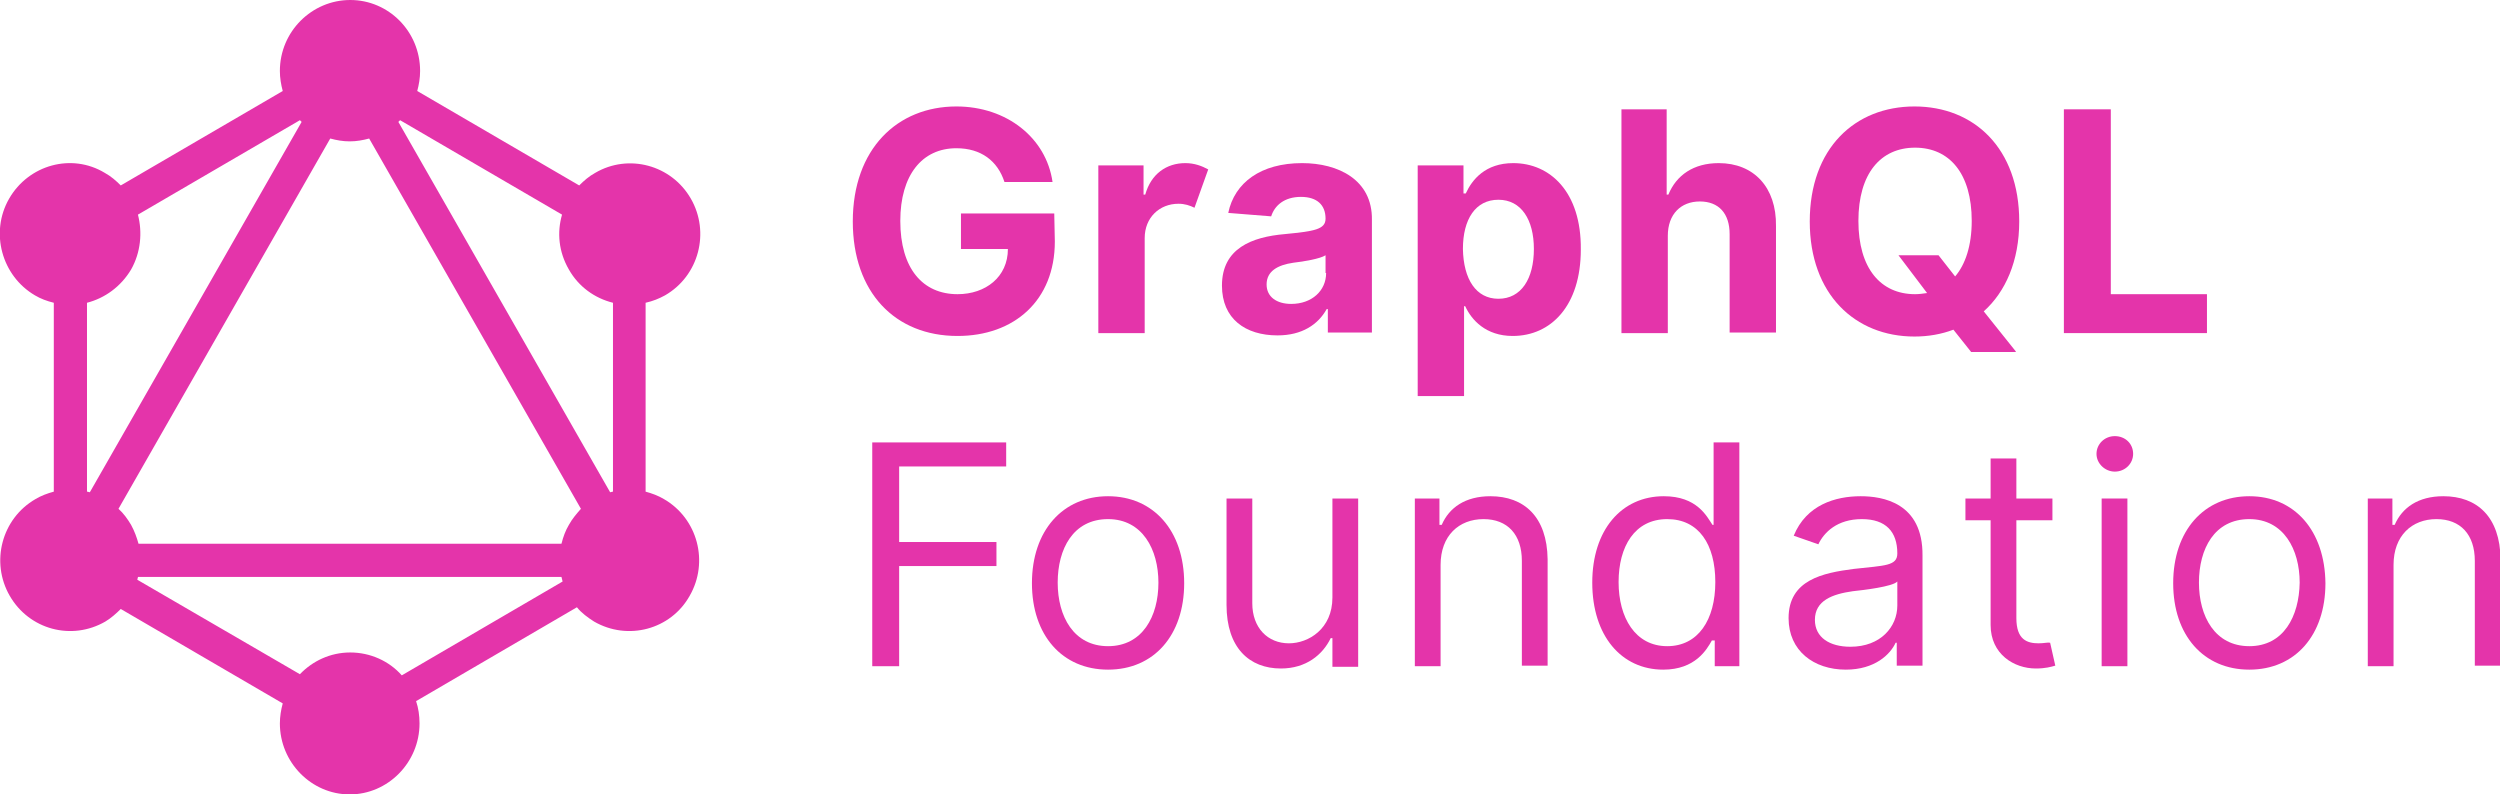
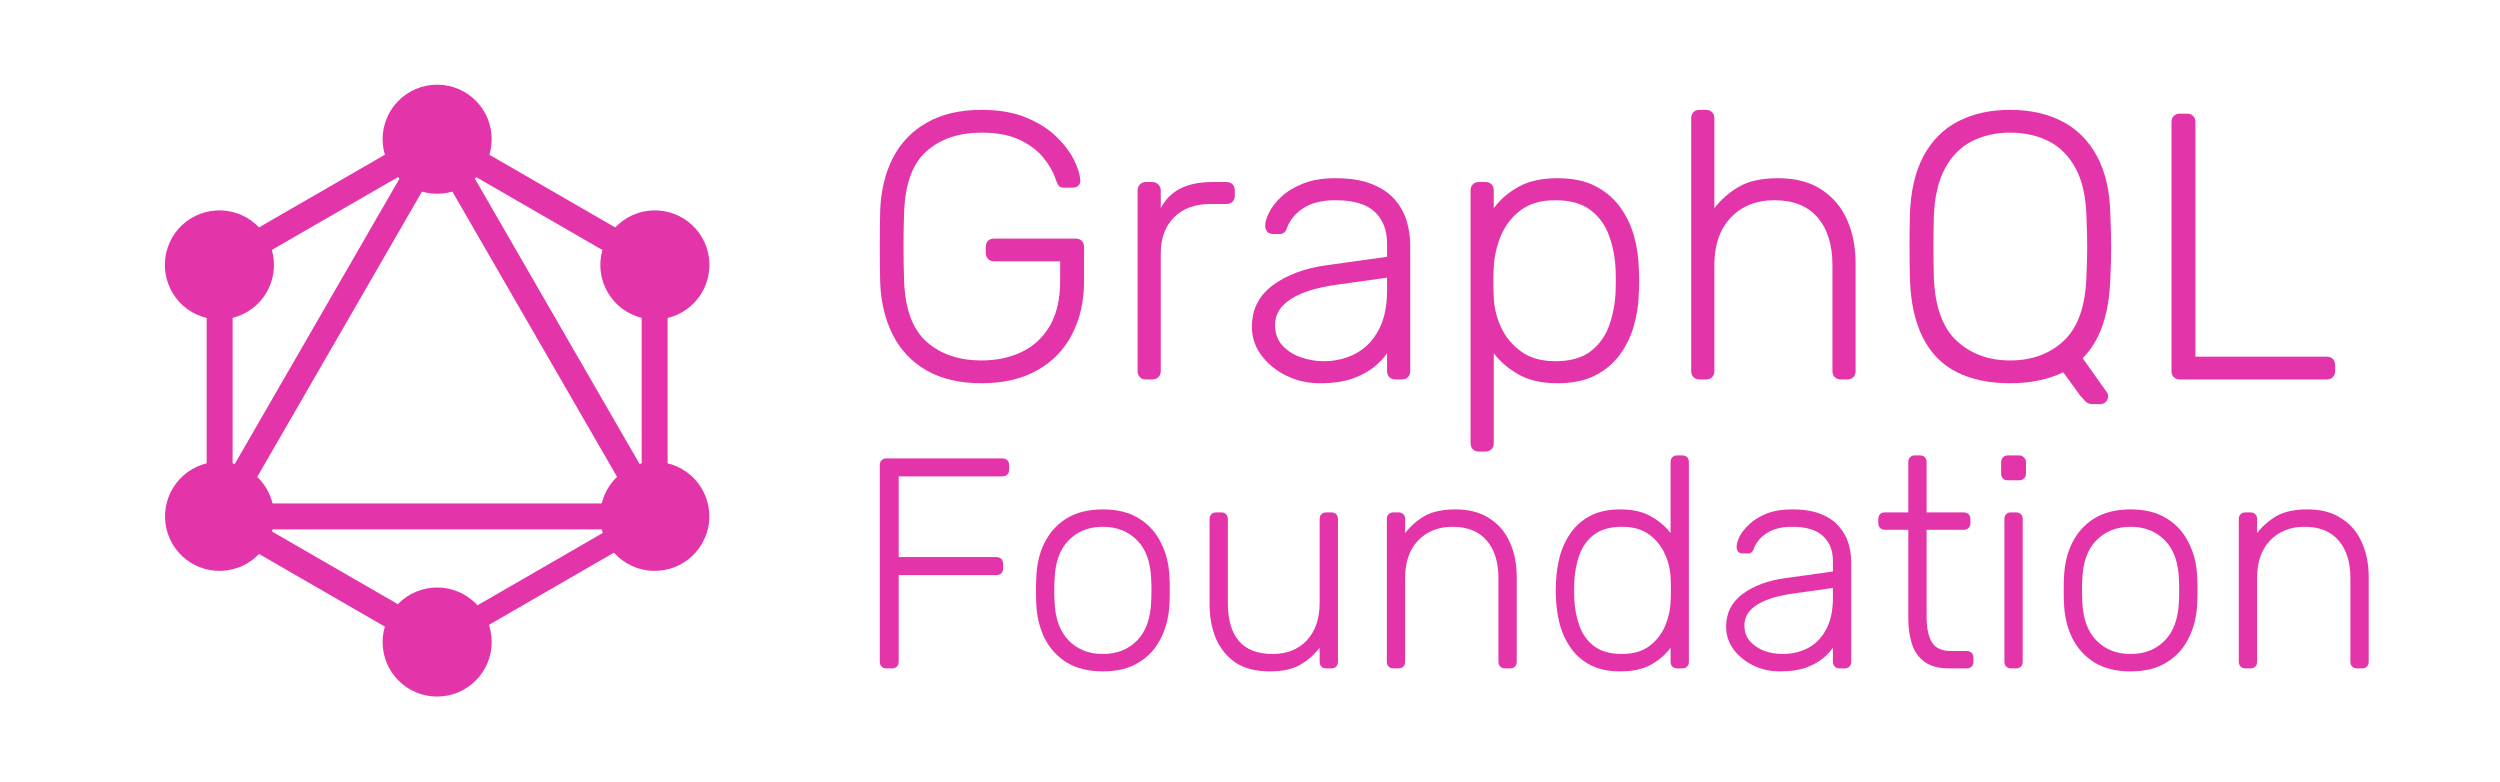
- <svg xmlns="http://www.w3.org/2000/svg" version="1.1" x="0" y="0" width="436.8" height="138.7" viewBox="0, 0, 436.8, 138.7">
-   <g id="Layer_1">
-     <g>
-       <path d="M152.4,116.4 L157.1,116.4 L157.1,98.9 L174.1,98.9 L174.1,94.7 L157.1,94.7 L157.1,81.5 L175.8,81.5 L175.8,77.3 L152.4,77.3 z" fill="#E434AA" />
-       <path d="M193.6,86.7 C185.7,86.7 180.3,92.7 180.3,101.9 C180.3,111 185.6,117 193.6,117 C201.6,117 206.9,111 206.9,101.9 C206.9,92.7 201.5,86.7 193.6,86.7 z M193.6,112.9 C187.6,112.9 184.8,107.7 184.8,101.8 C184.8,95.9 187.5,90.7 193.6,90.7 C199.6,90.7 202.4,96 202.4,101.8 C202.4,107.7 199.6,112.9 193.6,112.9 z" fill="#E434AA" />
-       <path d="M232.8,104.4 C232.8,109.9 228.6,112.4 225.2,112.4 C221.5,112.4 218.8,109.7 218.8,105.4 L218.8,87.1 L214.3,87.1 L214.3,105.7 C214.3,113.2 218.3,116.8 223.8,116.8 C228.2,116.8 231.1,114.4 232.5,111.5 L232.8,111.5 L232.8,116.5 L237.3,116.5 L237.3,87.1 L232.8,87.1 L232.8,104.4 z" fill="#E434AA" />
-       <path d="M260.4,86.7 C256,86.7 253.2,88.7 251.9,91.7 L251.5,91.7 L251.5,87.1 L247.2,87.1 L247.2,116.4 L251.7,116.4 L251.7,98.7 C251.7,93.6 254.9,90.7 259.2,90.7 C263.4,90.7 265.9,93.4 265.9,98 L265.9,116.3 L270.4,116.3 L270.4,97.7 C270.3,90.3 266.3,86.7 260.4,86.7 z" fill="#E434AA" />
-       <path d="M299.6,91.7 L299.2,91.7 C298.2,90.2 296.5,86.7 290.7,86.7 C283.3,86.7 278.2,92.6 278.2,101.8 C278.2,111.1 283.3,117 290.6,117 C296.2,117 298.2,113.5 299.1,111.9 L299.6,111.9 L299.6,116.4 L303.9,116.4 L303.9,77.3 L299.4,77.3 L299.4,91.7 L299.6,91.7 z M291.3,112.9 C285.7,112.9 282.8,107.9 282.8,101.7 C282.8,95.5 285.6,90.7 291.3,90.7 C296.8,90.7 299.7,95.1 299.7,101.7 C299.7,108.3 296.7,112.9 291.3,112.9 z" fill="#E434AA" />
-       <path d="M325.1,86.7 C320.7,86.7 315.6,88.2 313.4,93.6 L317.7,95.1 C318.7,93 321,90.7 325.3,90.7 C329.5,90.7 331.5,92.9 331.5,96.7 C331.5,98.9 329.3,98.8 323.9,99.4 C318.5,100.1 312.5,101.3 312.5,108 C312.5,113.7 316.9,117 322.5,117 C327.6,117 330.3,114.3 331.2,112.3 L331.4,112.3 L331.4,116.3 L335.9,116.3 L335.9,97.1 C336,87.8 328.9,86.7 325.1,86.7 z M331.5,105.8 C331.5,109.5 328.6,113 323.3,113 C319.7,113 317.1,111.4 317.1,108.3 C317.1,104.9 320.2,103.8 323.7,103.3 C325.6,103.1 330.7,102.5 331.5,101.6 L331.5,105.8 L331.5,105.8 z" fill="#E434AA" />
-       <path d="M356.2,112.4 C354.2,112.4 352.3,111.8 352.3,108 L352.3,90.9 L358.6,90.9 L358.6,87.1 L352.3,87.1 L352.3,80.1 L347.8,80.1 L347.8,87.1 L343.4,87.1 L343.4,90.9 L347.8,90.9 L347.8,109.2 C347.8,114.3 351.9,116.8 355.7,116.8 C357.4,116.8 358.4,116.5 359.1,116.3 L358.2,112.3 C357.8,112.2 357.2,112.4 356.2,112.4 z" fill="#E434AA" />
-       <path d="M367.2,87.1 L371.7,87.1 L371.7,116.4 L367.2,116.4 z" fill="#E434AA" />
-       <path d="M369.5,76.2 C367.7,76.2 366.3,77.6 366.3,79.3 C366.3,81 367.8,82.4 369.5,82.4 C371.3,82.4 372.7,81 372.7,79.3 C372.7,77.5 371.3,76.2 369.5,76.2 z" fill="#E434AA" />
-       <path d="M393,86.7 C385.1,86.7 379.7,92.7 379.7,101.9 C379.7,111 385,117 393,117 C401,117 406.3,111 406.3,101.9 C406.2,92.7 400.9,86.7 393,86.7 z M393,112.9 C387,112.9 384.2,107.7 384.2,101.8 C384.2,95.9 386.9,90.7 393,90.7 C399,90.7 401.8,96 401.8,101.8 C401.7,107.7 399,112.9 393,112.9 z" fill="#E434AA" />
-       <path d="M426.9,86.7 C422.5,86.7 419.7,88.7 418.4,91.7 L418,91.7 L418,87.1 L413.7,87.1 L413.7,116.4 L418.2,116.4 L418.2,98.7 C418.2,93.6 421.4,90.7 425.7,90.7 C429.9,90.7 432.4,93.4 432.4,98 L432.4,116.3 L436.9,116.3 L436.9,97.7 C436.8,90.3 432.8,86.7 426.9,86.7 z" fill="#E434AA" />
-       <path d="M184.2,37.3 L167.9,37.3 L167.9,43.5 L176.1,43.5 C176.1,48.4 172.2,51.4 167.3,51.4 C161.2,51.4 157.3,46.9 157.3,38.6 C157.3,30.6 161.1,25.9 167.1,25.9 C171.4,25.9 174.3,28.1 175.5,31.8 L183.9,31.8 C182.8,24.1 175.9,18.6 167.1,18.6 C156.8,18.6 149,26 149,38.7 C149,51.1 156.4,58.7 167.3,58.7 C177.2,58.7 184.3,52.5 184.3,42.2 L184.2,37.3 L184.2,37.3 z" fill="#E434AA" />
-       <path d="M200.1,34 L199.8,34 L199.8,28.9 L191.9,28.9 L191.9,58.2 L200,58.2 L200,41.6 C200,38 202.6,35.6 205.9,35.6 C207,35.6 207.9,35.9 208.7,36.3 L211.1,29.6 C210,29 208.7,28.5 207.1,28.5 C203.8,28.5 201.1,30.4 200.1,34 z" fill="#E434AA" />
-       <path d="M227.5,28.5 C220.3,28.5 215.7,31.9 214.6,37.2 L222.1,37.8 C222.7,35.9 224.4,34.4 227.3,34.4 C230.1,34.4 231.6,35.8 231.6,38.2 C231.6,40.1 229.6,40.4 224.5,40.9 C218.7,41.4 213.5,43.4 213.5,49.9 C213.5,55.7 217.6,58.6 223.2,58.6 C227.5,58.6 230.3,56.7 231.8,54 L232,54 L232,58.1 L239.7,58.1 L239.7,38.4 C239.8,31.4 233.8,28.5 227.5,28.5 z M231.7,47.7 C231.7,50.8 229.2,53.1 225.6,53.1 C223.1,53.1 221.3,51.9 221.3,49.7 C221.3,47.4 223.2,46.3 226,45.9 C227.8,45.7 230.7,45.2 231.6,44.6 L231.6,47.7 L231.7,47.7 z" fill="#E434AA" />
-       <path d="M264.4,28.5 C259.5,28.5 257.2,31.4 256.1,33.8 L255.7,33.8 L255.7,28.9 L247.7,28.9 L247.7,69.2 L255.8,69.2 L255.8,53.5 L256,53.5 C257.1,55.9 259.6,58.7 264.3,58.7 C271,58.7 276.2,53.4 276.2,43.6 C276.3,33.5 270.8,28.5 264.4,28.5 z M261.8,52.2 C257.9,52.2 255.7,48.8 255.6,43.5 C255.6,38.3 257.8,34.9 261.8,34.9 C265.8,34.9 268,38.4 268,43.5 C268,48.7 265.8,52.2 261.8,52.2 z" fill="#E434AA" />
-       <path d="M300.3,28.5 C295.9,28.5 292.9,30.6 291.5,34 L291.2,34 L291.2,19.1 L283.3,19.1 L283.3,58.2 L291.4,58.2 L291.4,41.2 C291.4,37.4 293.7,35.2 297,35.2 C300.3,35.2 302.2,37.3 302.2,40.9 L302.2,58.1 L310.3,58.1 L310.3,39.5 C310.4,32.7 306.4,28.5 300.3,28.5 z" fill="#E434AA" />
-       <path d="M352.2,61.4 L346.6,54.4 C350.4,51 352.8,45.6 352.8,38.7 C352.8,25.9 344.9,18.6 334.5,18.6 C324.1,18.6 316.2,25.9 316.2,38.7 C316.2,51.4 324.1,58.8 334.5,58.8 C336.9,58.8 339.2,58.4 341.3,57.6 L344.4,61.5 L352.2,61.5 L352.2,61.4 z M341.6,48.3 L338.7,44.6 L331.7,44.6 L336.7,51.2 C336,51.3 335.3,51.4 334.6,51.4 C328.6,51.4 324.7,46.9 324.7,38.6 C324.7,30.3 328.6,25.8 334.6,25.8 C340.6,25.8 344.5,30.3 344.5,38.6 C344.5,42.9 343.4,46.2 341.6,48.3 z" fill="#E434AA" />
-       <path d="M385.6,51.4 L368.8,51.4 L368.8,19.1 L360.6,19.1 L360.6,58.2 L385.6,58.2 z" fill="#E434AA" />
-       <path d="M116.2,51.6 C122.1,48.2 124.1,40.6 120.7,34.7 C117.3,28.8 109.8,26.8 104,30.2 C102.9,30.8 102,31.6 101.2,32.4 L72.9,15.9 C73.2,14.8 73.4,13.6 73.4,12.4 C73.4,5.5 67.9,-0 61.2,-0 C54.5,-0 48.9,5.5 48.9,12.4 C48.9,13.6 49.1,14.8 49.4,15.9 L21.1,32.4 C20.3,31.6 19.4,30.8 18.3,30.2 C12.5,26.7 5,28.8 1.6,34.7 C-1.8,40.6 0.3,48.2 6.1,51.6 C7.1,52.2 8.2,52.6 9.4,52.9 L9.4,85.9 C8.3,86.2 7.2,86.6 6.2,87.2 C0.3,90.6 -1.7,98.2 1.7,104.1 C5.1,110 12.5,112 18.4,108.6 C19.4,108 20.3,107.2 21.1,106.4 L49.4,122.9 C49.1,124 48.9,125.2 48.9,126.4 C48.9,133.2 54.4,138.8 61.1,138.8 C67.8,138.8 73.3,133.2 73.3,126.4 C73.3,125 73.1,123.7 72.7,122.5 L100.8,106.1 C101.6,107.1 102.7,107.9 103.8,108.6 C109.7,112 117.2,110 120.5,104.1 C123.9,98.2 121.9,90.6 116,87.2 C115,86.6 113.9,86.2 112.8,85.9 L112.8,52.9 C114.1,52.6 115.1,52.2 116.2,51.6 z M15.7,86 C15.5,86 15.4,85.9 15.2,85.9 L15.2,52.9 C18.3,52.1 21.1,50.1 22.9,47.1 C24.6,44.1 24.9,40.6 24.1,37.5 L52.4,21 C52.5,21.1 52.6,21.2 52.7,21.3 L15.7,86 z M70.2,118 C68,115.5 64.7,114 61.2,114 C57.7,114 54.6,115.5 52.4,117.8 L24,101.3 C24,101.1 24.1,101 24.1,100.8 L98.1,100.8 C98.2,101.1 98.2,101.3 98.3,101.6 L70.2,118 z M99.4,91.7 C98.8,92.7 98.4,93.8 98.1,95 L24.2,95 C23.9,93.9 23.5,92.8 22.9,91.7 C22.3,90.7 21.6,89.7 20.7,88.9 L57.7,24.2 C58.8,24.5 59.9,24.7 61.1,24.7 C62.3,24.7 63.4,24.5 64.5,24.2 L101.5,88.9 C100.8,89.7 100,90.6 99.4,91.7 z M107.1,85.9 C106.9,85.9 106.8,86 106.6,86 L69.6,21.3 C69.7,21.2 69.8,21.1 69.9,21 L98.2,37.5 C97.3,40.6 97.6,44 99.4,47.1 C101.1,50.1 103.9,52.1 107.1,52.9 C107.1,52.9 107.1,85.9 107.1,85.9 z" fill="#E434AA" />
+ <svg xmlns="http://www.w3.org/2000/svg" version="1.1" x="0" y="0" width="1600" height="500" viewBox="0, 0, 1600, 500" id="svg56">
+   <defs id="defs60" />
+   <g id="g1213">
+     <g id="GraphQL-mark">
+       <path d="m 137.239,352.66 -14.376,-8.3 160.15,-277.38 14.376,8.3 z" fill="#e434aa" id="path7" />
+       <path d="m 119.571,322.2 h 320.3 v 16.6 h -320.3 z" fill="#e434aa" id="path9" />
+       <path d="m 286.119,424.026 -160.21,-92.5 8.3,-14.376 160.21,92.5 z" fill="#e434aa" id="path11" />
+       <path d="m 425.293,182.947 -160.21,-92.5 8.301,-14.376 160.21,92.5 z" fill="#e434aa" id="path13" />
+       <path d="m 134.253,182.883 -8.3,-14.375 160.21,-92.5 8.301,14.375 z" fill="#e434aa" id="path15" />
+       <path d="m 422.339,352.663 -160.15,-277.38 14.376,-8.3 160.15,277.38 z" fill="#e434aa" id="path17" />
+       <path d="m 132.271,157.5 h 16.6 v 185 h -16.6 z" fill="#e434aa" id="path19" />
+       <path d="m 410.671,157.5 h 16.6 v 185 h -16.6 z" fill="#e434aa" id="path21" />
+       <path d="m 283.293,416.999 -7.25,-12.557 139.339,-80.45 7.25,12.557 z" fill="#e434aa" id="path23" />
+       <path d="m 449.272,347.9 c -9.6,16.7 -31,22.4 -47.7,12.8 -16.701,-9.6 -22.4,-31 -12.8,-47.7 9.599,-16.7 31,-22.4 47.699,-12.8 16.801,9.7 22.5,31 12.801,47.7" fill="#e434aa" id="path25" />
+       <path d="m 170.671,187 c -9.6,16.7 -31,22.4 -47.7,12.8 -16.7,-9.6 -22.4,-31 -12.8,-47.7 9.6,-16.7 31,-22.4 47.7,-12.8 16.7,9.7 22.4,31 12.8,47.7" fill="#e434aa" id="path27" />
+       <path d="m 110.271,347.9 c -9.6,-16.7 -3.9,-38 12.8,-47.7 16.7,-9.6 38,-3.9 47.7,12.8 9.6,16.7 3.9,38 -12.8,47.7 -16.8,9.6 -38.1,3.9 -47.7,-12.8" fill="#e434aa" id="path29" />
+       <path d="m 388.871,187 c -9.6,-16.7 -3.9,-38 12.8,-47.7 16.7,-9.6 38,-3.9 47.7,12.8 9.6,16.7 3.9,38 -12.8,47.7 -16.7,9.6 -38.1,3.9 -47.7,-12.8" fill="#e434aa" id="path31" />
+       <path d="m 279.771,445.8 c -19.3,0 -34.9,-15.6 -34.9,-34.9 0,-19.3 15.6,-34.9 34.9,-34.9 19.301,0 34.9,15.6 34.9,34.9 0,19.2 -15.599,34.9 -34.9,34.9" fill="#e434aa" id="path33" />
+       <path d="m 279.771,124 c -19.3,0 -34.9,-15.6 -34.9,-34.9 0,-19.3 15.6,-34.9 34.9,-34.9 19.301,0 34.9,15.6 34.9,34.9 0,19.3 -15.599,34.9 -34.9,34.9" fill="#e434aa" id="path35" />
+     </g>
+     <g id="g1175">
+       <g id="GraphQL-text" transform="translate(0,-89.50873)">
+         <path d="m 1395.102,332.35 q -2.43,0 -3.888,-1.458 -1.458,-1.458 -1.458,-3.888 V 167.596 q 0,-2.43 1.458,-3.888 1.458,-1.458 3.888,-1.458 h 4.617 q 2.43,0 3.888,1.458 1.458,1.458 1.458,3.888 V 317.77 h 83.835 q 2.673,0 4.131,1.458 1.458,1.458 1.458,4.131 v 3.645 q 0,2.43 -1.458,3.888 -1.458,1.458 -4.131,1.458 z" fill="#e434aa" id="path38" />
+         <path d="m 1338.969,348.145 q -2.673,0 -4.618,-2.066 -1.944,-2.065 -3.158,-3.523 L 1320.5,327.733 q -14.579,7.047 -34.02,7.047 -20.168,0 -34.262,-7.169 -14.094,-7.168 -21.628,-22.113 -7.533,-14.944 -8.262,-37.786 -0.243,-10.935 -0.243,-20.412 0,-9.477 0.243,-20.412 0.729,-22.599 8.749,-37.544 8.018,-14.944 22.234,-22.234 14.215,-7.29 33.169,-7.29 18.954,0 33.17,7.29 14.215,7.29 22.356,22.234 8.14,14.945 8.626,37.544 0.487,10.935 0.487,20.412 0,9.477 -0.487,20.412 -1.215,34.749 -17.739,51.03 l 15.552,21.87 q 0.243,0.243 0.487,0.85 0.242,0.608 0.242,1.823 0,1.944 -1.458,3.402 -1.457,1.458 -3.402,1.458 z M 1286.48,320.2 q 20.899,0 34.385,-12.636 13.486,-12.636 14.458,-41.067 0.486,-10.935 0.486,-19.197 0,-8.262 -0.486,-19.197 -0.485,-18.954 -6.925,-30.861 -6.44,-11.907 -17.253,-17.375 -10.813,-5.467 -24.665,-5.467 -13.608,0 -24.421,5.467 -10.814,5.468 -17.253,17.375 -6.44,11.907 -7.169,30.861 -0.242,10.935 -0.242,19.197 0,8.262 0.242,19.197 0.972,28.431 14.581,41.067 13.607,12.636 34.262,12.636 z" fill="#e434aa" id="path40" />
+         <path d="m 1087.707,332.35 q -2.43,0 -3.888,-1.458 -1.458,-1.458 -1.458,-3.888 V 165.166 q 0,-2.43 1.458,-3.888 1.458,-1.458 3.888,-1.458 h 4.131 q 2.43,0 3.888,1.458 1.458,1.458 1.458,3.888 v 57.591 q 6.561,-8.505 15.916,-13.851 9.356,-5.346 24.908,-5.346 16.524,0 27.58,7.168 11.057,7.169 16.524,19.44 5.468,12.272 5.468,27.824 v 69.012 q 0,2.43 -1.458,3.888 -1.458,1.458 -3.888,1.458 h -4.131 q -2.43,0 -3.888,-1.458 -1.458,-1.458 -1.458,-3.888 v -67.797 q 0,-19.44 -9.477,-30.497 -9.477,-11.056 -27.702,-11.056 -17.253,0 -27.824,11.056 -10.57,11.057 -10.57,30.497 v 67.797 q 0,2.43 -1.458,3.888 -1.458,1.458 -3.888,1.458 z" fill="#e434aa" id="path42" />
+         <path d="m 946.524,378.52 q -2.43,0 -3.888,-1.458 -1.458,-1.458 -1.458,-3.888 V 211.336 q 0,-2.43 1.458,-3.888 1.458,-1.458 3.888,-1.458 h 4.131 q 2.43,0 3.888,1.458 1.458,1.458 1.458,3.888 v 11.421 q 6.075,-8.262 15.916,-13.73 9.842,-5.467 24.908,-5.467 14.337,0 24.057,4.981 9.72,4.982 15.795,13.244 6.075,8.262 8.991,18.468 2.916,10.206 3.159,20.898 0.243,3.645 0.243,8.019 0,4.374 -0.243,8.019 -0.243,10.692 -3.159,20.898 -2.916,10.206 -8.991,18.468 -6.075,8.262 -15.795,13.243 -9.72,4.982 -24.057,4.982 -15.066,0 -24.908,-5.589 -9.841,-5.589 -15.916,-13.608 v 57.591 q 0,2.43 -1.458,3.888 -1.458,1.458 -3.888,1.458 z m 48.843,-57.834 q 14.337,0 22.599,-6.318 8.262,-6.318 11.907,-16.524 3.645,-10.206 4.131,-21.87 0.243,-6.804 0,-13.608 -0.486,-11.664 -4.131,-21.87 -3.645,-10.206 -11.907,-16.524 -8.262,-6.318 -22.599,-6.318 -13.851,0 -22.356,6.561 -8.505,6.561 -12.515,16.402 -4.009,9.842 -4.495,19.805 -0.243,3.645 -0.243,9.477 0,5.832 0.243,9.477 0.243,9.72 4.495,19.197 4.253,9.477 12.879,15.795 8.627,6.318 21.992,6.318 z" fill="#e434aa" id="path44" />
+         <path d="m 844.707,334.78 q -11.664,0 -21.506,-4.86 -9.841,-4.86 -15.916,-13.001 -6.075,-8.14 -6.075,-18.346 0,-16.524 13.365,-26.487 13.365,-9.963 34.749,-12.879 l 38.394,-5.346 v -8.505 q 0,-12.879 -7.898,-20.291 -7.897,-7.411 -25.15,-7.411 -12.636,0 -20.412,4.981 -7.776,4.982 -10.692,13.001 -1.215,3.645 -4.617,3.645 h -3.888 q -2.916,0 -4.131,-1.58 -1.215,-1.579 -1.215,-3.766 0,-3.402 2.551,-8.505 2.552,-5.103 7.898,-10.085 5.346,-4.981 13.851,-8.383 8.505,-3.402 20.655,-3.402 14.337,0 23.692,3.888 9.356,3.888 14.58,10.084 5.225,6.197 7.412,13.73 2.187,7.533 2.187,14.823 v 80.919 q 0,2.43 -1.458,3.888 -1.458,1.458 -3.888,1.458 h -4.131 q -2.43,0 -3.888,-1.458 -1.458,-1.458 -1.458,-3.888 v -11.421 q -2.916,4.374 -8.262,8.748 -5.346,4.374 -13.73,7.411 -8.383,3.038 -21.019,3.038 z m 2.43,-14.094 q 11.178,0 20.412,-4.86 9.234,-4.86 14.701,-14.944 5.468,-10.085 5.468,-25.394 v -8.262 l -31.347,4.374 q -19.926,2.673 -30.132,9.234 -10.206,6.561 -10.206,16.524 0,8.019 4.617,13.122 4.617,5.103 11.785,7.654 7.169,2.552 14.702,2.552 z" fill="#e434aa" id="path46" />
+         <path d="m 733.413,332.35 q -2.43,0 -3.888,-1.458 -1.458,-1.458 -1.458,-3.888 V 211.579 q 0,-2.43 1.458,-4.01 1.458,-1.579 3.888,-1.579 h 3.888 q 2.43,0 4.009,1.579 1.58,1.58 1.58,4.01 v 11.178 q 4.374,-8.505 12.636,-12.636 8.262,-4.131 20.412,-4.131 h 8.991 q 2.43,0 3.888,1.458 1.458,1.458 1.458,3.888 v 3.402 q 0,2.43 -1.458,3.888 -1.458,1.458 -3.888,1.458 H 774.48 q -14.58,0 -23.085,8.505 -8.505,8.505 -8.505,23.085 v 75.33 q 0,2.43 -1.58,3.888 -1.579,1.458 -4.009,1.458 z" fill="#e434aa" id="path48" />
+         <path d="m 628.194,334.78 q -20.898,0 -35.114,-8.141 -14.215,-8.14 -21.627,-22.72 -7.411,-14.58 -8.141,-33.534 -0.242,-10.935 -0.242,-23.085 0,-12.15 0.242,-23.085 0.73,-19.197 8.141,-33.656 7.412,-14.458 21.749,-22.599 14.337,-8.14 34.992,-8.14 16.767,0 28.673,4.981 11.908,4.982 19.44,12.393 7.534,7.412 11.179,14.945 3.644,7.533 3.888,12.636 0.243,2.187 -1.215,3.523 -1.458,1.337 -3.888,1.337 h -5.347 q -2.187,0 -3.158,-1.094 -0.972,-1.093 -1.944,-3.766 -2.43,-7.533 -8.141,-14.459 -5.71,-6.925 -15.309,-11.421 -9.599,-4.495 -24.178,-4.495 -21.627,0 -35.114,11.785 -13.486,11.786 -14.458,39.245 -0.729,21.87 0,43.74 0.972,27.216 14.458,39.123 13.487,11.907 35.114,11.907 14.337,0 25.758,-5.468 11.42,-5.467 17.982,-16.767 6.561,-11.299 6.561,-28.795 v -12.393 h -42.282 q -2.43,0 -3.888,-1.58 -1.458,-1.579 -1.458,-4.009 v -3.402 q 0,-2.673 1.458,-4.131 1.458,-1.458 3.888,-1.458 h 52.002 q 2.673,0 4.131,1.458 1.458,1.458 1.458,4.131 v 21.384 q 0,19.44 -7.655,34.263 -7.654,14.823 -22.356,23.085 -14.702,8.262 -35.599,8.262 z" fill="#e434aa" id="path50" />
+       </g>
+       <g id="g1154">
+         <path d="m 567.294,427.769 q -1.92,0 -3.072,-1.152 -1.152,-1.152 -1.152,-3.072 v -125.76 q 0,-2.112 1.152,-3.264 1.152,-1.152 3.072,-1.152 h 74.112 q 2.112,0 3.264,1.152 1.152,1.152 1.152,3.264 v 2.88 q 0,1.92 -1.152,3.072 -1.152,1.152 -3.264,1.152 h -66.24 v 51.648 h 62.4 q 2.112,0 3.264,1.152 1.152,1.152 1.152,3.264 v 2.88 q 0,1.92 -1.152,3.072 -1.152,1.152 -3.264,1.152 h -62.4 v 55.488 q 0,1.92 -1.152,3.072 -1.152,1.152 -3.264,1.152 z" style="font-style:normal;font-variant:normal;font-weight:300;font-stretch:normal;font-size:192px;line-height:1.25;font-family:Rubik;-inkscape-font-specification:'Rubik, Light';font-variant-ligatures:normal;font-variant-caps:normal;font-variant-numeric:normal;font-variant-east-asian:normal;fill:#e434aa;fill-opacity:1;stroke:none" id="path1113" />
+         <path d="m 705.84,429.689 q -13.824,0 -23.232,-5.76 -9.216,-5.76 -14.208,-15.744 -4.8,-9.984 -5.184,-22.272 -0.192,-2.88 -0.192,-8.064 0,-5.184 0.192,-8.064 0.384,-12.48 5.184,-22.272 4.992,-9.984 14.208,-15.744 9.408,-5.76 23.232,-5.76 13.824,0 23.04,5.76 9.408,5.76 14.208,15.744 4.992,9.792 5.376,22.272 0.192,2.88 0.192,8.064 0,5.184 -0.192,8.064 -0.384,12.288 -5.376,22.272 -4.8,9.984 -14.208,15.744 -9.216,5.76 -23.04,5.76 z m 0,-11.136 q 13.44,0 21.888,-8.64 8.448,-8.64 9.024,-24.96 0.192,-2.88 0.192,-7.104 0,-4.224 -0.192,-7.104 -0.576,-16.512 -9.024,-24.96 -8.448,-8.64 -21.888,-8.64 -13.44,0 -21.888,8.64 -8.448,8.448 -9.024,24.96 -0.192,2.88 -0.192,7.104 0,4.224 0.192,7.104 0.576,16.32 9.024,24.96 8.448,8.64 21.888,8.64 z" style="font-style:normal;font-variant:normal;font-weight:300;font-stretch:normal;font-size:192px;line-height:1.25;font-family:Rubik;-inkscape-font-specification:'Rubik, Light';font-variant-ligatures:normal;font-variant-caps:normal;font-variant-numeric:normal;font-variant-east-asian:normal;fill:#e434aa;fill-opacity:1;stroke:none" id="path1115" />
+         <path d="m 812.514,429.689 q -13.056,0 -21.696,-5.568 -8.448,-5.76 -12.672,-15.552 -4.032,-9.792 -4.032,-21.888 v -54.528 q 0,-1.92 1.152,-3.072 1.152,-1.152 3.072,-1.152 h 3.264 q 1.92,0 3.072,1.152 1.152,1.152 1.152,3.072 v 53.568 q 0,32.832 28.608,32.832 13.632,0 21.888,-8.64 8.256,-8.832 8.256,-24.192 v -53.568 q 0,-1.92 1.152,-3.072 1.152,-1.152 3.072,-1.152 h 3.264 q 1.92,0 3.072,1.152 1.152,1.152 1.152,3.072 v 91.392 q 0,1.92 -1.152,3.072 -1.152,1.152 -3.072,1.152 h -3.264 q -1.92,0 -3.072,-1.152 -1.152,-1.152 -1.152,-3.072 v -9.024 q -5.184,6.72 -12.48,10.944 -7.104,4.224 -19.584,4.224 z" style="font-style:normal;font-variant:normal;font-weight:300;font-stretch:normal;font-size:192px;line-height:1.25;font-family:Rubik;-inkscape-font-specification:'Rubik, Light';font-variant-ligatures:normal;font-variant-caps:normal;font-variant-numeric:normal;font-variant-east-asian:normal;fill:#e434aa;fill-opacity:1;stroke:none" id="path1117" />
+         <path d="m 891.798,427.769 q -1.92,0 -3.072,-1.152 -1.152,-1.152 -1.152,-3.072 v -91.392 q 0,-1.92 1.152,-3.072 1.152,-1.152 3.072,-1.152 h 3.264 q 1.92,0 3.072,1.152 1.152,1.152 1.152,3.072 v 9.024 q 5.184,-6.72 12.48,-10.944 7.488,-4.224 19.776,-4.224 13.056,0 21.696,5.76 8.832,5.568 13.056,15.36 4.416,9.6 4.416,21.888 v 54.528 q 0,1.92 -1.152,3.072 -1.152,1.152 -3.072,1.152 h -3.264 q -1.92,0 -3.072,-1.152 -1.152,-1.152 -1.152,-3.072 v -53.568 q 0,-15.36 -7.488,-24 -7.488,-8.832 -21.888,-8.832 -13.632,0 -22.08,8.832 -8.256,8.64 -8.256,24 v 53.568 q 0,1.92 -1.152,3.072 -1.152,1.152 -3.072,1.152 z" style="font-style:normal;font-variant:normal;font-weight:300;font-stretch:normal;font-size:192px;line-height:1.25;font-family:Rubik;-inkscape-font-specification:'Rubik, Light';font-variant-ligatures:normal;font-variant-caps:normal;font-variant-numeric:normal;font-variant-east-asian:normal;fill:#e434aa;fill-opacity:1;stroke:none" id="path1119" />
+         <path d="m 1036.92,429.689 q -11.136,0 -19.008,-4.032 -7.68,-4.032 -12.48,-10.752 -4.8,-6.72 -7.104,-14.976 -2.112,-8.256 -2.496,-16.704 -0.192,-2.88 -0.192,-5.376 0,-2.496 0.192,-5.376 0.384,-8.448 2.496,-16.704 2.304,-8.256 7.104,-14.976 4.8,-6.72 12.48,-10.752 7.872,-4.032 19.008,-4.032 11.904,0 19.584,4.416 7.872,4.416 12.672,10.752 v -45.504 q 0,-1.92 1.152,-3.072 1.152,-1.152 3.072,-1.152 h 3.264 q 1.92,0 3.072,1.152 1.152,1.152 1.152,3.072 v 127.872 q 0,1.92 -1.152,3.072 -1.152,1.152 -3.072,1.152 h -3.264 q -1.92,0 -3.072,-1.152 -1.152,-1.152 -1.152,-3.072 v -9.024 q -4.8,6.528 -12.672,10.944 -7.68,4.224 -19.584,4.224 z m 1.152,-11.136 q 10.944,0 17.664,-5.184 6.72,-5.184 9.984,-12.864 3.264,-7.872 3.456,-15.744 0.192,-2.88 0.192,-7.488 0,-4.608 -0.192,-7.488 -0.192,-7.68 -3.648,-15.168 -3.264,-7.488 -9.984,-12.48 -6.72,-4.992 -17.472,-4.992 -11.136,0 -17.856,4.992 -6.528,4.992 -9.408,13.056 -2.88,8.064 -3.264,17.28 -0.192,5.376 0,10.752 0.384,9.216 3.264,17.28 2.88,8.064 9.408,13.056 6.72,4.992 17.856,4.992 z" style="font-style:normal;font-variant:normal;font-weight:300;font-stretch:normal;font-size:192px;line-height:1.25;font-family:Rubik;-inkscape-font-specification:'Rubik, Light';font-variant-ligatures:normal;font-variant-caps:normal;font-variant-numeric:normal;font-variant-east-asian:normal;fill:#e434aa;fill-opacity:1;stroke:none" id="path1121" />
+         <path d="m 1139.079,429.689 q -9.216,0 -17.088,-3.84 -7.68,-3.84 -12.48,-10.176 -4.8,-6.528 -4.8,-14.592 0,-13.056 10.56,-20.928 10.56,-7.872 27.456,-10.176 l 30.336,-4.224 v -6.72 q 0,-10.176 -6.336,-15.936 -6.144,-5.952 -19.776,-5.952 -9.984,0 -16.128,4.032 -6.144,3.84 -8.448,10.176 -0.96,2.88 -3.648,2.88 h -3.072 q -2.304,0 -3.264,-1.152 -0.96,-1.344 -0.96,-3.072 0,-2.688 1.92,-6.72 2.112,-4.032 6.336,-7.872 4.224,-4.032 10.944,-6.72 6.72,-2.688 16.32,-2.688 11.328,0 18.624,3.072 7.488,3.072 11.52,8.064 4.224,4.8 5.952,10.752 1.728,5.952 1.728,11.712 v 63.936 q 0,1.92 -1.152,3.072 -1.152,1.152 -3.072,1.152 h -3.264 q -1.92,0 -3.072,-1.152 -1.152,-1.152 -1.152,-3.072 v -9.024 q -2.304,3.456 -6.528,6.912 -4.224,3.456 -10.944,5.952 -6.528,2.304 -16.512,2.304 z m 1.92,-11.136 q 8.832,0 16.128,-3.84 7.296,-3.84 11.52,-11.712 4.416,-8.064 4.416,-20.16 v -6.528 l -24.768,3.456 q -15.744,2.112 -23.808,7.296 -8.064,5.184 -8.064,13.056 0,6.336 3.648,10.368 3.648,4.032 9.216,6.144 5.76,1.92 11.712,1.92 z" style="font-style:normal;font-variant:normal;font-weight:300;font-stretch:normal;font-size:192px;line-height:1.25;font-family:Rubik;-inkscape-font-specification:'Rubik, Light';font-variant-ligatures:normal;font-variant-caps:normal;font-variant-numeric:normal;font-variant-east-asian:normal;fill:#e434aa;fill-opacity:1;stroke:none" id="path1123" />
+         <path d="m 1247.424,427.769 q -9.984,0 -15.744,-4.224 -5.76,-4.224 -8.064,-11.52 -2.304,-7.296 -2.304,-16.32 v -56.64 h -14.976 q -1.92,0 -3.072,-1.152 -1.152,-1.152 -1.152,-3.072 v -2.688 q 0,-1.92 1.152,-3.072 1.152,-1.152 3.072,-1.152 h 14.976 v -32.256 q 0,-1.92 1.152,-3.072 1.152,-1.152 3.072,-1.152 h 3.264 q 1.92,0 3.072,1.152 1.152,1.152 1.152,3.072 v 32.256 h 23.808 q 1.92,0 3.072,1.152 1.152,1.152 1.152,3.072 v 2.688 q 0,1.92 -1.152,3.072 -1.152,1.152 -3.072,1.152 h -23.808 v 55.872 q 0,10.176 3.264,15.936 3.456,5.76 12.096,5.76 h 10.368 q 1.92,0 3.072,1.152 1.152,1.152 1.152,3.072 v 2.688 q 0,1.92 -1.152,3.072 -1.152,1.152 -3.072,1.152 z" style="font-style:normal;font-variant:normal;font-weight:300;font-stretch:normal;font-size:192px;line-height:1.25;font-family:Rubik;-inkscape-font-specification:'Rubik, Light';font-variant-ligatures:normal;font-variant-caps:normal;font-variant-numeric:normal;font-variant-east-asian:normal;fill:#e434aa;fill-opacity:1;stroke:none" id="path1125" />
+         <path d="m 1287.048,427.769 q -1.92,0 -3.072,-1.152 -1.152,-1.152 -1.152,-3.072 v -91.392 q 0,-1.92 1.152,-3.072 1.152,-1.152 3.072,-1.152 h 3.264 q 1.92,0 3.072,1.152 1.152,1.152 1.152,3.072 v 91.392 q 0,1.92 -1.152,3.072 -1.152,1.152 -3.072,1.152 z m -2.112,-120.384 q -1.92,0 -3.072,-1.152 -1.152,-1.152 -1.152,-3.072 v -7.296 q 0,-1.92 1.152,-3.072 1.152,-1.344 3.072,-1.344 h 7.296 q 1.92,0 3.072,1.344 1.344,1.152 1.344,3.072 v 7.296 q 0,1.92 -1.344,3.072 -1.152,1.152 -3.072,1.152 z" style="font-style:normal;font-variant:normal;font-weight:300;font-stretch:normal;font-size:192px;line-height:1.25;font-family:Rubik;-inkscape-font-specification:'Rubik, Light';font-variant-ligatures:normal;font-variant-caps:normal;font-variant-numeric:normal;font-variant-east-asian:normal;fill:#e434aa;fill-opacity:1;stroke:none" id="path1127" />
+         <path d="m 1363.59,429.689 q -13.824,0 -23.232,-5.76 -9.216,-5.76 -14.208,-15.744 -4.8,-9.984 -5.184,-22.272 -0.192,-2.88 -0.192,-8.064 0,-5.184 0.192,-8.064 0.384,-12.48 5.184,-22.272 4.992,-9.984 14.208,-15.744 9.408,-5.76 23.232,-5.76 13.824,0 23.04,5.76 9.408,5.76 14.208,15.744 4.992,9.792 5.376,22.272 0.192,2.88 0.192,8.064 0,5.184 -0.192,8.064 -0.384,12.288 -5.376,22.272 -4.8,9.984 -14.208,15.744 -9.216,5.76 -23.04,5.76 z m 0,-11.136 q 13.44,0 21.888,-8.64 8.448,-8.64 9.024,-24.96 0.192,-2.88 0.192,-7.104 0,-4.224 -0.192,-7.104 -0.576,-16.512 -9.024,-24.96 -8.448,-8.64 -21.888,-8.64 -13.44,0 -21.888,8.64 -8.448,8.448 -9.024,24.96 -0.192,2.88 -0.192,7.104 0,4.224 0.192,7.104 0.576,16.32 9.024,24.96 8.448,8.64 21.888,8.64 z" style="font-style:normal;font-variant:normal;font-weight:300;font-stretch:normal;font-size:192px;line-height:1.25;font-family:Rubik;-inkscape-font-specification:'Rubik, Light';font-variant-ligatures:normal;font-variant-caps:normal;font-variant-numeric:normal;font-variant-east-asian:normal;fill:#e434aa;fill-opacity:1;stroke:none" id="path1129" />
+         <path d="m 1437.048,427.769 q -1.92,0 -3.072,-1.152 -1.152,-1.152 -1.152,-3.072 v -91.392 q 0,-1.92 1.152,-3.072 1.152,-1.152 3.072,-1.152 h 3.264 q 1.92,0 3.072,1.152 1.152,1.152 1.152,3.072 v 9.024 q 5.184,-6.72 12.48,-10.944 7.488,-4.224 19.776,-4.224 13.056,0 21.696,5.76 8.832,5.568 13.056,15.36 4.416,9.6 4.416,21.888 v 54.528 q 0,1.92 -1.152,3.072 -1.152,1.152 -3.072,1.152 h -3.264 q -1.92,0 -3.072,-1.152 -1.152,-1.152 -1.152,-3.072 v -53.568 q 0,-15.36 -7.488,-24 -7.488,-8.832 -21.888,-8.832 -13.632,0 -22.08,8.832 -8.256,8.64 -8.256,24 v 53.568 q 0,1.92 -1.152,3.072 -1.152,1.152 -3.072,1.152 z" style="font-style:normal;font-variant:normal;font-weight:300;font-stretch:normal;font-size:192px;line-height:1.25;font-family:Rubik;-inkscape-font-specification:'Rubik, Light';font-variant-ligatures:normal;font-variant-caps:normal;font-variant-numeric:normal;font-variant-east-asian:normal;fill:#e434aa;fill-opacity:1;stroke:none" id="path1131" />
+       </g>
    </g>
  </g>
</svg>
